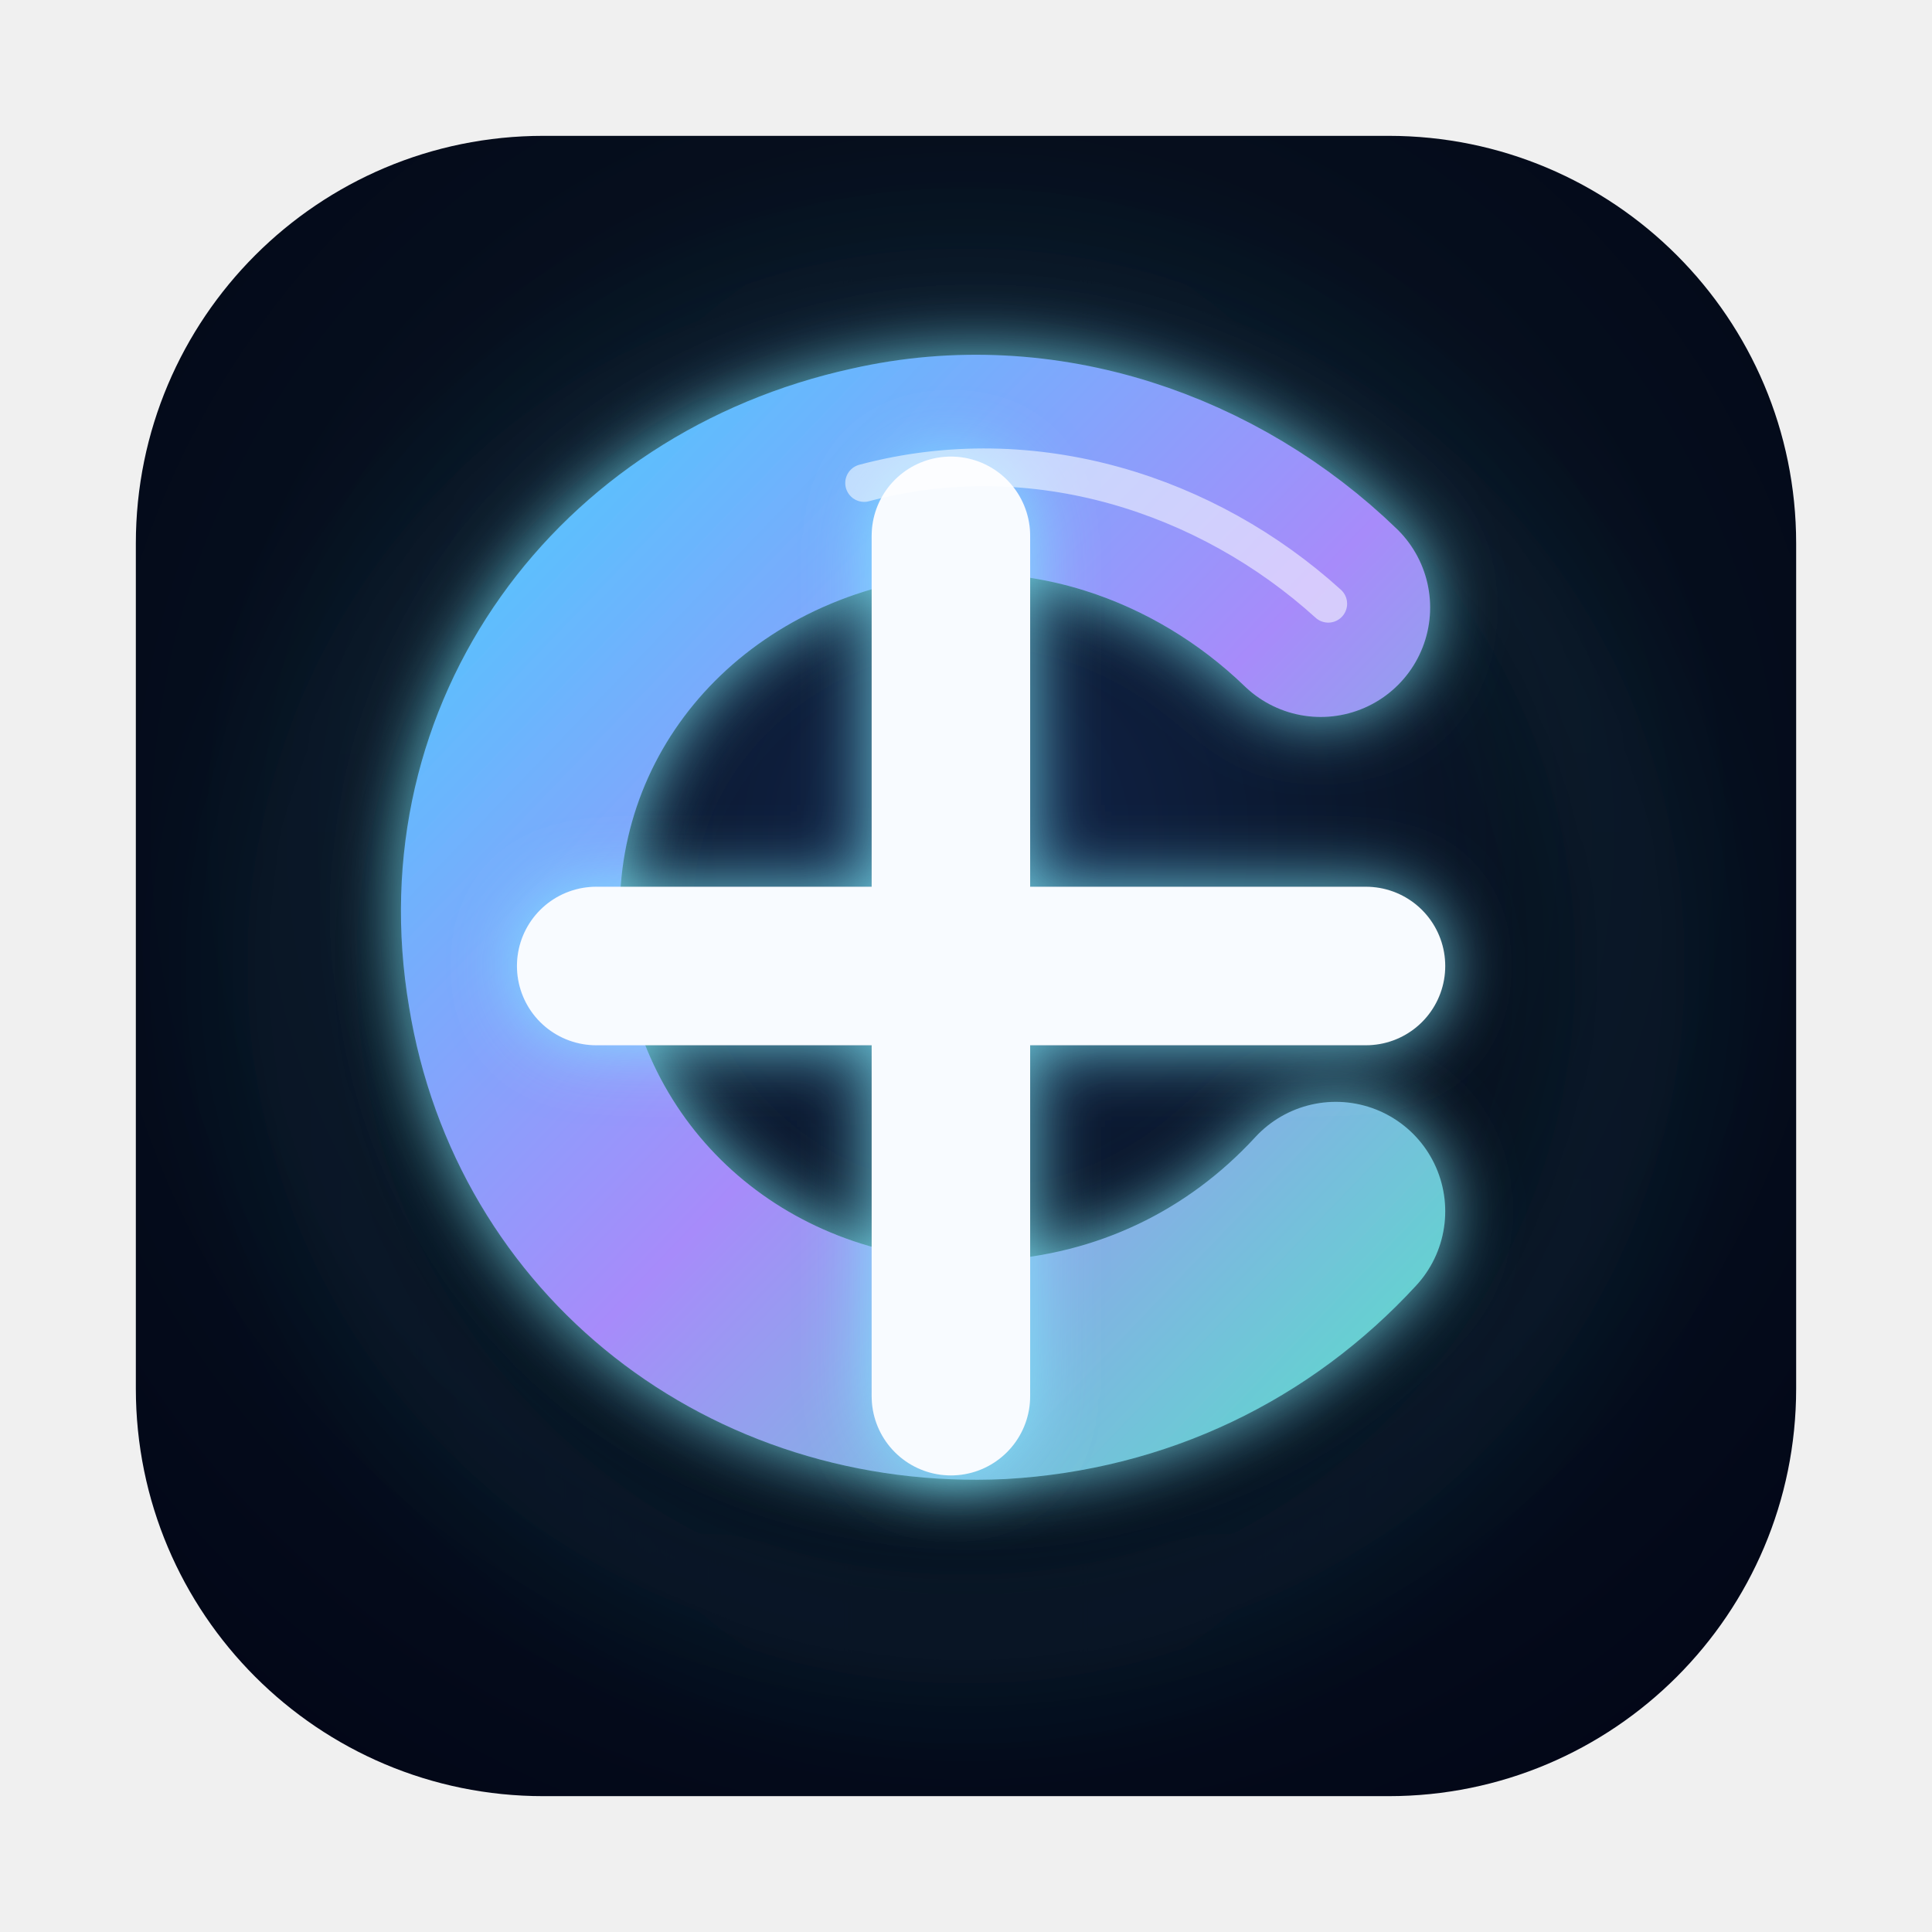
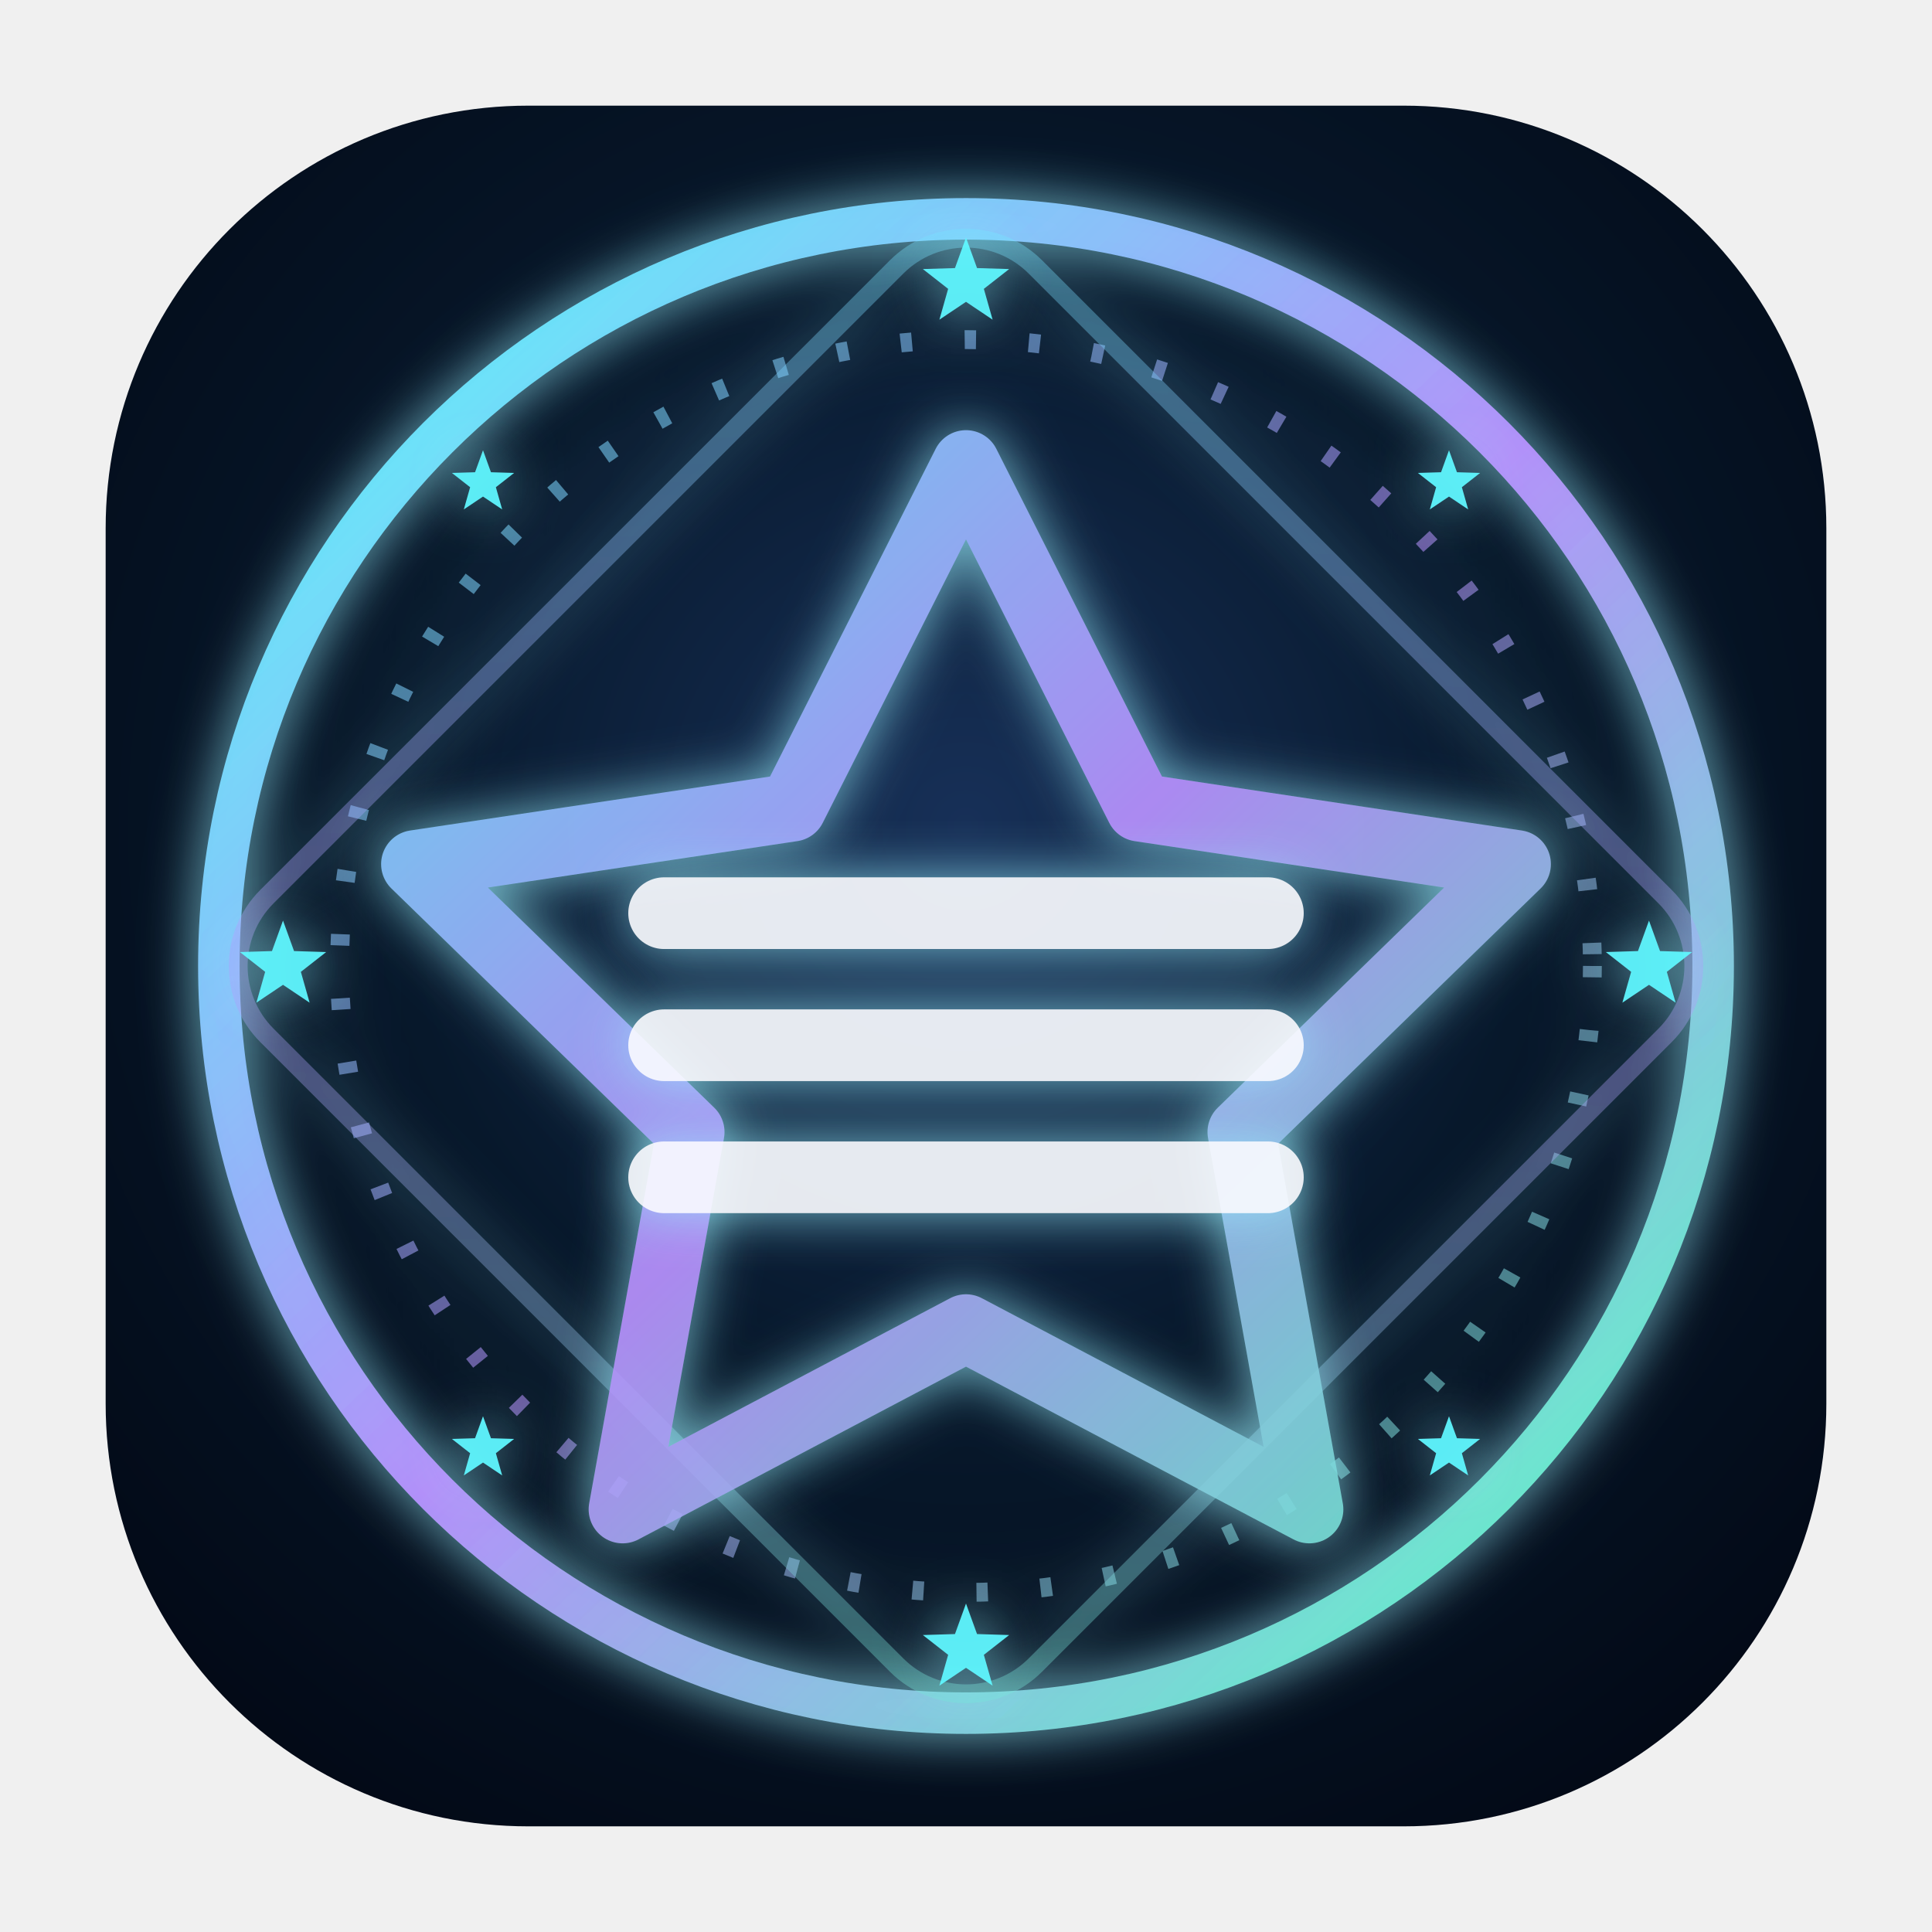
- <svg xmlns="http://www.w3.org/2000/svg" viewBox="0 0 512 512" role="img" aria-label="ClearGlass Inc. favicon">
+ <svg xmlns="http://www.w3.org/2000/svg" viewBox="0 0 512 512" role="img" aria-label="ClearGlass Inc. browser tab stamp mark">
  <defs>
-     <radialGradient id="bg" cx="50%" cy="42%" r="72%">
-       <stop offset="0" stop-color="#11244a" />
-       <stop offset="0.48" stop-color="#07111f" />
-       <stop offset="1" stop-color="#020617" />
+     <radialGradient id="field" cx="50%" cy="42%" r="72%">
+       <stop offset="0" stop-color="#173058" />
+       <stop offset="0.46" stop-color="#07182b" />
+       <stop offset="1" stop-color="#020713" />
    </radialGradient>
-     <linearGradient id="pulse" x1="84" y1="96" x2="432" y2="430" gradientUnits="userSpaceOnUse">
-       <stop offset="0" stop-color="#39d8ff" />
-       <stop offset="0.48" stop-color="#a78bfa" />
-       <stop offset="1" stop-color="#39ffb6" />
+     <linearGradient id="neon" x1="88" y1="78" x2="428" y2="436" gradientUnits="userSpaceOnUse">
+       <stop offset="0" stop-color="#60f7ff" />
+       <stop offset="0.5" stop-color="#b892ff" />
+       <stop offset="1" stop-color="#5fffc9" />
    </linearGradient>
-     <filter id="glow" x="-40%" y="-40%" width="180%" height="180%">
-       <feGaussianBlur stdDeviation="9" result="blur" />
-       <feColorMatrix in="blur" type="matrix" values="0 0 0 0 0.22  0 0 0 0 0.85  0 0 0 0 1  0 0 0 .85 0" result="cyanGlow" />
+     <filter id="glow" x="-35%" y="-35%" width="170%" height="170%">
+       <feGaussianBlur stdDeviation="7" result="blur" />
+       <feColorMatrix in="blur" type="matrix" values="0 0 0 0 .32 0 0 0 0 .88 0 0 0 0 1 0 0 0 .8 0" result="aura" />
      <feMerge>
-         <feMergeNode in="cyanGlow" />
+         <feMergeNode in="aura" />
        <feMergeNode in="SourceGraphic" />
      </feMerge>
    </filter>
-     <filter id="softPulse" x="-80%" y="-80%" width="260%" height="260%">
-       <feGaussianBlur stdDeviation="18" />
-     </filter>
+     <path id="star" d="M0-14 3.4-4.6 13.3-4.3 5.5 1.8 8.2 11.3 0 5.8-8.2 11.3-5.5 1.8-13.3-4.3-3.4-4.6Z" />
  </defs>
-   <rect x="36" y="36" width="440" height="440" rx="108" fill="url(#bg)" />
-   <circle cx="256" cy="256" r="176" fill="none" stroke="#39d8ff" stroke-opacity=".16" stroke-width="12" filter="url(#softPulse)" />
-   <path d="M350 161c-30-29-74-45-118-35-64 14-106 71-95 136 10 62 64 104 128 101 35-2 66-17 89-42" fill="none" stroke="url(#pulse)" stroke-width="58" stroke-linecap="round" stroke-linejoin="round" filter="url(#glow)" />
-   <path d="M252 142v228M158 256h204" fill="none" stroke="#f8fbff" stroke-width="42" stroke-linecap="round" filter="url(#glow)" />
-   <path d="M352 160c-32-29-78-44-123-32" fill="none" stroke="#ffffff" stroke-opacity=".55" stroke-width="10" stroke-linecap="round" />
+   <rect x="28" y="28" width="456" height="456" rx="112" fill="url(#field)" />
+   <g fill="none" stroke="url(#neon)" filter="url(#glow)">
+     <circle cx="256" cy="256" r="198" stroke-width="11" opacity=".95" />
+     <circle cx="256" cy="256" r="166" stroke-width="5" opacity=".55" stroke-dasharray="3 14" />
+     <rect x="112" y="112" width="288" height="288" rx="26" stroke-width="5" opacity=".36" transform="rotate(45 256 256)" />
+   </g>
+   <g fill="url(#neon)" filter="url(#glow)" opacity=".95">
+     <use href="#star" transform="translate(256 75) scale(.86)" />
+     <use href="#star" transform="translate(256 437) scale(.86)" />
+     <use href="#star" transform="translate(75 256) scale(.86)" />
+     <use href="#star" transform="translate(437 256) scale(.86)" />
+     <use href="#star" transform="translate(128 128) scale(.62)" />
+     <use href="#star" transform="translate(384 128) scale(.62)" />
+     <use href="#star" transform="translate(128 384) scale(.62)" />
+     <use href="#star" transform="translate(384 384) scale(.62)" />
+   </g>
+   <path d="M256 123 302 214 402 229 329 300 347 400 256 352 165 400 183 300 110 229 210 214Z" fill="none" stroke="url(#neon)" stroke-width="18" stroke-linejoin="round" filter="url(#glow)" opacity=".92" />
+   <path d="M176 277h160M176 242h160M176 312h160" stroke="#f8fbff" stroke-width="19" stroke-linecap="round" opacity=".92" filter="url(#glow)" />
+   <path d="M126 112h260" stroke="#f8fbff" stroke-width="14" stroke-linecap="round" opacity=".9" filter="url(#glow)" />
</svg>
